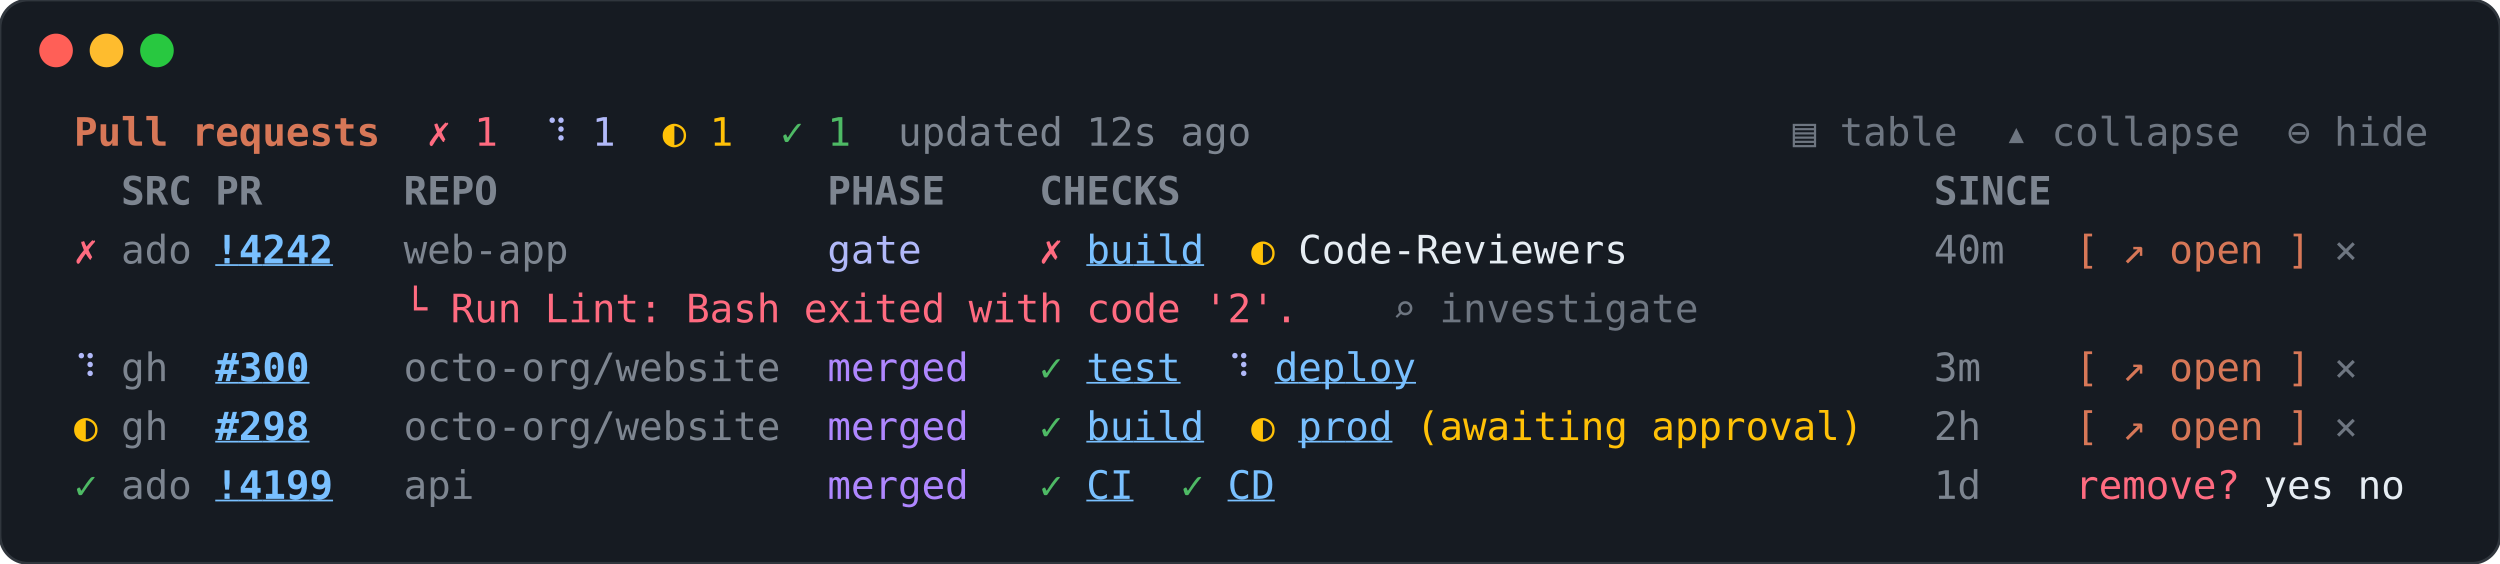
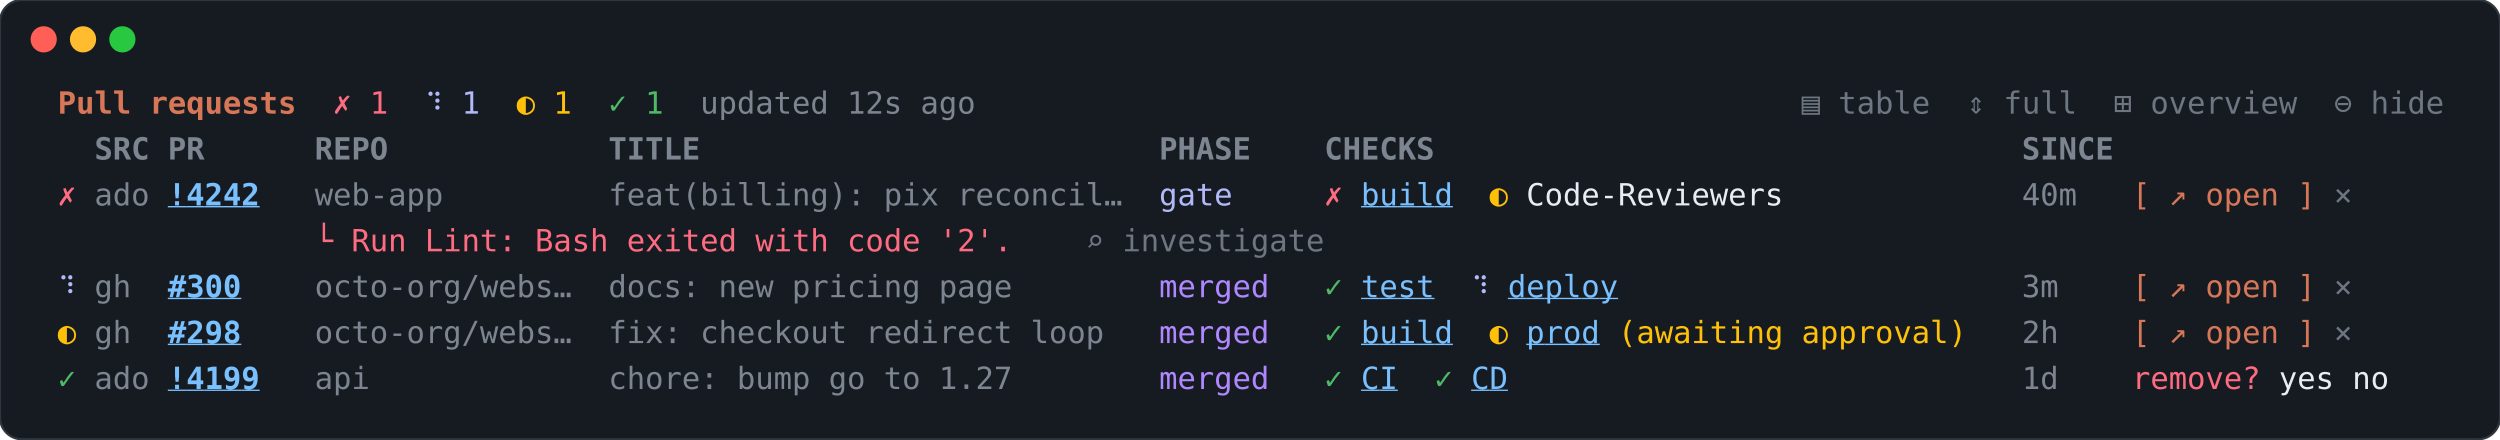
- <svg xmlns="http://www.w3.org/2000/svg" width="892" height="201" viewBox="0 0 892 201" role="img" aria-label="pr-watch band in the Claude Code terminal">
-   <rect width="892" height="201" rx="10" fill="#161b22" stroke="#30363d" />
+ <svg xmlns="http://www.w3.org/2000/svg" width="1144" height="201" viewBox="0 0 1144 201" role="img" aria-label="pr-watch band in the Claude Code terminal">
+   <rect width="1144" height="201" rx="10" fill="#161b22" stroke="#30363d" />
  <circle cx="20" cy="18" r="6" fill="#ff5f57" />
  <circle cx="38" cy="18" r="6" fill="#febc2e" />
  <circle cx="56" cy="18" r="6" fill="#28c840" />
  <g font-family="ui-monospace, SFMono-Regular, Menlo, Consolas, monospace" font-size="14">
    <text x="26.4" y="52" fill="#d77757" font-weight="700">P</text>
    <text x="34.8" y="52" fill="#d77757" font-weight="700">u</text>
    <text x="43.2" y="52" fill="#d77757" font-weight="700">l</text>
    <text x="51.6" y="52" fill="#d77757" font-weight="700">l</text>
    <text x="68.4" y="52" fill="#d77757" font-weight="700">r</text>
    <text x="76.8" y="52" fill="#d77757" font-weight="700">e</text>
    <text x="85.2" y="52" fill="#d77757" font-weight="700">q</text>
    <text x="93.6" y="52" fill="#d77757" font-weight="700">u</text>
    <text x="102.0" y="52" fill="#d77757" font-weight="700">e</text>
    <text x="110.4" y="52" fill="#d77757" font-weight="700">s</text>
    <text x="118.8" y="52" fill="#d77757" font-weight="700">t</text>
    <text x="127.2" y="52" fill="#d77757" font-weight="700">s</text>
    <text x="152.4" y="52" fill="#ff6b80">✗</text>
    <text x="169.2" y="52" fill="#ff6b80">1</text>
    <text x="194.4" y="52" fill="#b1b9f9">⠹</text>
    <text x="211.2" y="52" fill="#b1b9f9">1</text>
    <text x="236.4" y="52" fill="#ffc107">◐</text>
    <text x="253.2" y="52" fill="#ffc107">1</text>
    <text x="278.4" y="52" fill="#4eba65">✓</text>
    <text x="295.2" y="52" fill="#4eba65">1</text>
    <text x="320.4" y="52" fill="#7d8590">u</text>
    <text x="328.8" y="52" fill="#7d8590">p</text>
    <text x="337.2" y="52" fill="#7d8590">d</text>
    <text x="345.6" y="52" fill="#7d8590">a</text>
    <text x="354.0" y="52" fill="#7d8590">t</text>
    <text x="362.4" y="52" fill="#7d8590">e</text>
    <text x="370.8" y="52" fill="#7d8590">d</text>
    <text x="387.6" y="52" fill="#7d8590">1</text>
    <text x="396.0" y="52" fill="#7d8590">2</text>
    <text x="404.4" y="52" fill="#7d8590">s</text>
    <text x="421.2" y="52" fill="#7d8590">a</text>
    <text x="429.6" y="52" fill="#7d8590">g</text>
    <text x="438.0" y="52" fill="#7d8590">o</text>
-     <text x="639.6" y="52" fill="#6e7681">▤</text>
-     <text x="656.4" y="52" fill="#6e7681">t</text>
-     <text x="664.8" y="52" fill="#6e7681">a</text>
-     <text x="673.2" y="52" fill="#6e7681">b</text>
-     <text x="681.6" y="52" fill="#6e7681">l</text>
-     <text x="690.0" y="52" fill="#6e7681">e</text>
-     <text x="715.2" y="52" fill="#6e7681">▴</text>
-     <text x="732.0" y="52" fill="#6e7681">c</text>
-     <text x="740.4" y="52" fill="#6e7681">o</text>
-     <text x="748.8" y="52" fill="#6e7681">l</text>
-     <text x="757.2" y="52" fill="#6e7681">l</text>
-     <text x="765.6" y="52" fill="#6e7681">a</text>
-     <text x="774.0" y="52" fill="#6e7681">p</text>
-     <text x="782.4" y="52" fill="#6e7681">s</text>
-     <text x="790.8" y="52" fill="#6e7681">e</text>
-     <text x="816.0" y="52" fill="#6e7681">⊖</text>
-     <text x="832.8" y="52" fill="#6e7681">h</text>
-     <text x="841.2" y="52" fill="#6e7681">i</text>
-     <text x="849.6" y="52" fill="#6e7681">d</text>
-     <text x="858.0" y="52" fill="#6e7681">e</text>
+     <text x="824.4" y="52" fill="#6e7681">▤</text>
+     <text x="841.2" y="52" fill="#6e7681">t</text>
+     <text x="849.6" y="52" fill="#6e7681">a</text>
+     <text x="858.0" y="52" fill="#6e7681">b</text>
+     <text x="866.4" y="52" fill="#6e7681">l</text>
+     <text x="874.8" y="52" fill="#6e7681">e</text>
+     <text x="900.0" y="52" fill="#6e7681">⇕</text>
+     <text x="916.8" y="52" fill="#6e7681">f</text>
+     <text x="925.2" y="52" fill="#6e7681">u</text>
+     <text x="933.6" y="52" fill="#6e7681">l</text>
+     <text x="942.0" y="52" fill="#6e7681">l</text>
+     <text x="967.2" y="52" fill="#6e7681">⊞</text>
+     <text x="984.0" y="52" fill="#6e7681">o</text>
+     <text x="992.4" y="52" fill="#6e7681">v</text>
+     <text x="1000.8" y="52" fill="#6e7681">e</text>
+     <text x="1009.2" y="52" fill="#6e7681">r</text>
+     <text x="1017.6" y="52" fill="#6e7681">v</text>
+     <text x="1026.0" y="52" fill="#6e7681">i</text>
+     <text x="1034.4" y="52" fill="#6e7681">e</text>
+     <text x="1042.8" y="52" fill="#6e7681">w</text>
+     <text x="1068.0" y="52" fill="#6e7681">⊖</text>
+     <text x="1084.8" y="52" fill="#6e7681">h</text>
+     <text x="1093.2" y="52" fill="#6e7681">i</text>
+     <text x="1101.6" y="52" fill="#6e7681">d</text>
+     <text x="1110.0" y="52" fill="#6e7681">e</text>
    <text x="43.2" y="73" fill="#7d8590" font-weight="700">S</text>
    <text x="51.6" y="73" fill="#7d8590" font-weight="700">R</text>
    <text x="60.0" y="73" fill="#7d8590" font-weight="700">C</text>
    <text x="76.8" y="73" fill="#7d8590" font-weight="700">P</text>
    <text x="85.2" y="73" fill="#7d8590" font-weight="700">R</text>
    <text x="144.0" y="73" fill="#7d8590" font-weight="700">R</text>
    <text x="152.4" y="73" fill="#7d8590" font-weight="700">E</text>
    <text x="160.8" y="73" fill="#7d8590" font-weight="700">P</text>
    <text x="169.2" y="73" fill="#7d8590" font-weight="700">O</text>
-     <text x="295.2" y="73" fill="#7d8590" font-weight="700">P</text>
-     <text x="303.6" y="73" fill="#7d8590" font-weight="700">H</text>
-     <text x="312.0" y="73" fill="#7d8590" font-weight="700">A</text>
-     <text x="320.4" y="73" fill="#7d8590" font-weight="700">S</text>
-     <text x="328.8" y="73" fill="#7d8590" font-weight="700">E</text>
-     <text x="370.8" y="73" fill="#7d8590" font-weight="700">C</text>
-     <text x="379.2" y="73" fill="#7d8590" font-weight="700">H</text>
-     <text x="387.6" y="73" fill="#7d8590" font-weight="700">E</text>
-     <text x="396.0" y="73" fill="#7d8590" font-weight="700">C</text>
-     <text x="404.4" y="73" fill="#7d8590" font-weight="700">K</text>
-     <text x="412.8" y="73" fill="#7d8590" font-weight="700">S</text>
-     <text x="690.0" y="73" fill="#7d8590" font-weight="700">S</text>
-     <text x="698.4" y="73" fill="#7d8590" font-weight="700">I</text>
-     <text x="706.8" y="73" fill="#7d8590" font-weight="700">N</text>
-     <text x="715.2" y="73" fill="#7d8590" font-weight="700">C</text>
-     <text x="723.6" y="73" fill="#7d8590" font-weight="700">E</text>
+     <text x="278.4" y="73" fill="#7d8590" font-weight="700">T</text>
+     <text x="286.8" y="73" fill="#7d8590" font-weight="700">I</text>
+     <text x="295.2" y="73" fill="#7d8590" font-weight="700">T</text>
+     <text x="303.6" y="73" fill="#7d8590" font-weight="700">L</text>
+     <text x="312.0" y="73" fill="#7d8590" font-weight="700">E</text>
+     <text x="530.4" y="73" fill="#7d8590" font-weight="700">P</text>
+     <text x="538.8" y="73" fill="#7d8590" font-weight="700">H</text>
+     <text x="547.2" y="73" fill="#7d8590" font-weight="700">A</text>
+     <text x="555.6" y="73" fill="#7d8590" font-weight="700">S</text>
+     <text x="564.0" y="73" fill="#7d8590" font-weight="700">E</text>
+     <text x="606.0" y="73" fill="#7d8590" font-weight="700">C</text>
+     <text x="614.4" y="73" fill="#7d8590" font-weight="700">H</text>
+     <text x="622.8" y="73" fill="#7d8590" font-weight="700">E</text>
+     <text x="631.2" y="73" fill="#7d8590" font-weight="700">C</text>
+     <text x="639.6" y="73" fill="#7d8590" font-weight="700">K</text>
+     <text x="648.0" y="73" fill="#7d8590" font-weight="700">S</text>
+     <text x="925.2" y="73" fill="#7d8590" font-weight="700">S</text>
+     <text x="933.6" y="73" fill="#7d8590" font-weight="700">I</text>
+     <text x="942.0" y="73" fill="#7d8590" font-weight="700">N</text>
+     <text x="950.4" y="73" fill="#7d8590" font-weight="700">C</text>
+     <text x="958.8" y="73" fill="#7d8590" font-weight="700">E</text>
    <text x="26.4" y="94" fill="#ff6b80">✗</text>
    <text x="43.2" y="94" fill="#7d8590">a</text>
    <text x="51.6" y="94" fill="#7d8590">d</text>
    <text x="60.0" y="94" fill="#7d8590">o</text>
    <text x="76.8" y="94" fill="#79c0ff" font-weight="700" text-decoration="underline">!</text>
    <text x="85.2" y="94" fill="#79c0ff" font-weight="700" text-decoration="underline">4</text>
    <text x="93.6" y="94" fill="#79c0ff" font-weight="700" text-decoration="underline">2</text>
    <text x="102.0" y="94" fill="#79c0ff" font-weight="700" text-decoration="underline">4</text>
    <text x="110.4" y="94" fill="#79c0ff" font-weight="700" text-decoration="underline">2</text>
    <text x="144.0" y="94" fill="#7d8590">w</text>
    <text x="152.4" y="94" fill="#7d8590">e</text>
    <text x="160.8" y="94" fill="#7d8590">b</text>
    <text x="169.2" y="94" fill="#7d8590">-</text>
    <text x="177.6" y="94" fill="#7d8590">a</text>
    <text x="186.0" y="94" fill="#7d8590">p</text>
    <text x="194.4" y="94" fill="#7d8590">p</text>
-     <text x="295.2" y="94" fill="#b1b9f9">g</text>
-     <text x="303.6" y="94" fill="#b1b9f9">a</text>
-     <text x="312.0" y="94" fill="#b1b9f9">t</text>
-     <text x="320.4" y="94" fill="#b1b9f9">e</text>
-     <text x="370.8" y="94" fill="#ff6b80">✗</text>
-     <text x="387.6" y="94" fill="#79c0ff" text-decoration="underline">b</text>
-     <text x="396.0" y="94" fill="#79c0ff" text-decoration="underline">u</text>
-     <text x="404.4" y="94" fill="#79c0ff" text-decoration="underline">i</text>
-     <text x="412.8" y="94" fill="#79c0ff" text-decoration="underline">l</text>
-     <text x="421.2" y="94" fill="#79c0ff" text-decoration="underline">d</text>
-     <text x="446.4" y="94" fill="#ffc107">◐</text>
-     <text x="463.2" y="94" fill="#e6edf3">C</text>
-     <text x="471.6" y="94" fill="#e6edf3">o</text>
-     <text x="480.0" y="94" fill="#e6edf3">d</text>
-     <text x="488.4" y="94" fill="#e6edf3">e</text>
-     <text x="496.8" y="94" fill="#e6edf3">-</text>
-     <text x="505.2" y="94" fill="#e6edf3">R</text>
-     <text x="513.6" y="94" fill="#e6edf3">e</text>
-     <text x="522.0" y="94" fill="#e6edf3">v</text>
-     <text x="530.4" y="94" fill="#e6edf3">i</text>
-     <text x="538.8" y="94" fill="#e6edf3">e</text>
-     <text x="547.2" y="94" fill="#e6edf3">w</text>
-     <text x="555.6" y="94" fill="#e6edf3">e</text>
-     <text x="564.0" y="94" fill="#e6edf3">r</text>
-     <text x="572.4" y="94" fill="#e6edf3">s</text>
-     <text x="690.0" y="94" fill="#7d8590">4</text>
-     <text x="698.4" y="94" fill="#7d8590">0</text>
-     <text x="706.8" y="94" fill="#7d8590">m</text>
-     <text x="740.4" y="94" fill="#d77757">[</text>
-     <text x="757.2" y="94" fill="#d77757">↗</text>
-     <text x="774.0" y="94" fill="#d77757">o</text>
-     <text x="782.4" y="94" fill="#d77757">p</text>
-     <text x="790.8" y="94" fill="#d77757">e</text>
-     <text x="799.2" y="94" fill="#d77757">n</text>
-     <text x="816.0" y="94" fill="#d77757">]</text>
-     <text x="832.8" y="94" fill="#6e7681">×</text>
+     <text x="278.4" y="94" fill="#7d8590">f</text>
+     <text x="286.8" y="94" fill="#7d8590">e</text>
+     <text x="295.2" y="94" fill="#7d8590">a</text>
+     <text x="303.6" y="94" fill="#7d8590">t</text>
+     <text x="312.0" y="94" fill="#7d8590">(</text>
+     <text x="320.4" y="94" fill="#7d8590">b</text>
+     <text x="328.8" y="94" fill="#7d8590">i</text>
+     <text x="337.2" y="94" fill="#7d8590">l</text>
+     <text x="345.6" y="94" fill="#7d8590">l</text>
+     <text x="354.0" y="94" fill="#7d8590">i</text>
+     <text x="362.4" y="94" fill="#7d8590">n</text>
+     <text x="370.8" y="94" fill="#7d8590">g</text>
+     <text x="379.2" y="94" fill="#7d8590">)</text>
+     <text x="387.6" y="94" fill="#7d8590">:</text>
+     <text x="404.4" y="94" fill="#7d8590">p</text>
+     <text x="412.8" y="94" fill="#7d8590">i</text>
+     <text x="421.2" y="94" fill="#7d8590">x</text>
+     <text x="438.0" y="94" fill="#7d8590">r</text>
+     <text x="446.4" y="94" fill="#7d8590">e</text>
+     <text x="454.8" y="94" fill="#7d8590">c</text>
+     <text x="463.2" y="94" fill="#7d8590">o</text>
+     <text x="471.6" y="94" fill="#7d8590">n</text>
+     <text x="480.0" y="94" fill="#7d8590">c</text>
+     <text x="488.4" y="94" fill="#7d8590">i</text>
+     <text x="496.8" y="94" fill="#7d8590">l</text>
+     <text x="505.2" y="94" fill="#7d8590">…</text>
+     <text x="530.4" y="94" fill="#b1b9f9">g</text>
+     <text x="538.8" y="94" fill="#b1b9f9">a</text>
+     <text x="547.2" y="94" fill="#b1b9f9">t</text>
+     <text x="555.6" y="94" fill="#b1b9f9">e</text>
+     <text x="606.0" y="94" fill="#ff6b80">✗</text>
+     <text x="622.8" y="94" fill="#79c0ff" text-decoration="underline">b</text>
+     <text x="631.2" y="94" fill="#79c0ff" text-decoration="underline">u</text>
+     <text x="639.6" y="94" fill="#79c0ff" text-decoration="underline">i</text>
+     <text x="648.0" y="94" fill="#79c0ff" text-decoration="underline">l</text>
+     <text x="656.4" y="94" fill="#79c0ff" text-decoration="underline">d</text>
+     <text x="681.6" y="94" fill="#ffc107">◐</text>
+     <text x="698.4" y="94" fill="#e6edf3">C</text>
+     <text x="706.8" y="94" fill="#e6edf3">o</text>
+     <text x="715.2" y="94" fill="#e6edf3">d</text>
+     <text x="723.6" y="94" fill="#e6edf3">e</text>
+     <text x="732.0" y="94" fill="#e6edf3">-</text>
+     <text x="740.4" y="94" fill="#e6edf3">R</text>
+     <text x="748.8" y="94" fill="#e6edf3">e</text>
+     <text x="757.2" y="94" fill="#e6edf3">v</text>
+     <text x="765.6" y="94" fill="#e6edf3">i</text>
+     <text x="774.0" y="94" fill="#e6edf3">e</text>
+     <text x="782.4" y="94" fill="#e6edf3">w</text>
+     <text x="790.8" y="94" fill="#e6edf3">e</text>
+     <text x="799.2" y="94" fill="#e6edf3">r</text>
+     <text x="807.6" y="94" fill="#e6edf3">s</text>
+     <text x="925.2" y="94" fill="#7d8590">4</text>
+     <text x="933.6" y="94" fill="#7d8590">0</text>
+     <text x="942.0" y="94" fill="#7d8590">m</text>
+     <text x="975.6" y="94" fill="#d77757">[</text>
+     <text x="992.4" y="94" fill="#d77757">↗</text>
+     <text x="1009.2" y="94" fill="#d77757">o</text>
+     <text x="1017.6" y="94" fill="#d77757">p</text>
+     <text x="1026.0" y="94" fill="#d77757">e</text>
+     <text x="1034.4" y="94" fill="#d77757">n</text>
+     <text x="1051.2" y="94" fill="#d77757">]</text>
+     <text x="1068.0" y="94" fill="#6e7681">×</text>
    <text x="144.0" y="115" fill="#ff6b80">└</text>
    <text x="160.8" y="115" fill="#ff6b80">R</text>
    <text x="169.2" y="115" fill="#ff6b80">u</text>
    <text x="177.6" y="115" fill="#ff6b80">n</text>
    <text x="194.4" y="115" fill="#ff6b80">L</text>
    <text x="202.8" y="115" fill="#ff6b80">i</text>
    <text x="211.2" y="115" fill="#ff6b80">n</text>
    <text x="219.6" y="115" fill="#ff6b80">t</text>
    <text x="228.0" y="115" fill="#ff6b80">:</text>
    <text x="244.8" y="115" fill="#ff6b80">B</text>
    <text x="253.2" y="115" fill="#ff6b80">a</text>
    <text x="261.6" y="115" fill="#ff6b80">s</text>
    <text x="270.0" y="115" fill="#ff6b80">h</text>
    <text x="286.8" y="115" fill="#ff6b80">e</text>
    <text x="295.2" y="115" fill="#ff6b80">x</text>
    <text x="303.6" y="115" fill="#ff6b80">i</text>
    <text x="312.0" y="115" fill="#ff6b80">t</text>
    <text x="320.4" y="115" fill="#ff6b80">e</text>
    <text x="328.8" y="115" fill="#ff6b80">d</text>
    <text x="345.6" y="115" fill="#ff6b80">w</text>
    <text x="354.0" y="115" fill="#ff6b80">i</text>
    <text x="362.4" y="115" fill="#ff6b80">t</text>
    <text x="370.8" y="115" fill="#ff6b80">h</text>
    <text x="387.6" y="115" fill="#ff6b80">c</text>
    <text x="396.0" y="115" fill="#ff6b80">o</text>
    <text x="404.4" y="115" fill="#ff6b80">d</text>
    <text x="412.8" y="115" fill="#ff6b80">e</text>
    <text x="429.6" y="115" fill="#ff6b80">'</text>
    <text x="438.0" y="115" fill="#ff6b80">2</text>
    <text x="446.4" y="115" fill="#ff6b80">'</text>
    <text x="454.8" y="115" fill="#ff6b80">.</text>
    <text x="496.8" y="115" fill="#6e7681">⌕</text>
    <text x="513.6" y="115" fill="#6e7681">i</text>
    <text x="522.0" y="115" fill="#6e7681">n</text>
    <text x="530.4" y="115" fill="#6e7681">v</text>
    <text x="538.8" y="115" fill="#6e7681">e</text>
    <text x="547.2" y="115" fill="#6e7681">s</text>
    <text x="555.6" y="115" fill="#6e7681">t</text>
    <text x="564.0" y="115" fill="#6e7681">i</text>
    <text x="572.4" y="115" fill="#6e7681">g</text>
    <text x="580.8" y="115" fill="#6e7681">a</text>
    <text x="589.2" y="115" fill="#6e7681">t</text>
    <text x="597.6" y="115" fill="#6e7681">e</text>
    <text x="26.4" y="136" fill="#b1b9f9">⠹</text>
    <text x="43.2" y="136" fill="#7d8590">g</text>
    <text x="51.6" y="136" fill="#7d8590">h</text>
    <text x="76.8" y="136" fill="#79c0ff" font-weight="700" text-decoration="underline">#</text>
    <text x="85.2" y="136" fill="#79c0ff" font-weight="700" text-decoration="underline">3</text>
    <text x="93.6" y="136" fill="#79c0ff" font-weight="700" text-decoration="underline">0</text>
    <text x="102.0" y="136" fill="#79c0ff" font-weight="700" text-decoration="underline">0</text>
    <text x="144.0" y="136" fill="#7d8590">o</text>
    <text x="152.4" y="136" fill="#7d8590">c</text>
    <text x="160.8" y="136" fill="#7d8590">t</text>
    <text x="169.2" y="136" fill="#7d8590">o</text>
    <text x="177.6" y="136" fill="#7d8590">-</text>
    <text x="186.0" y="136" fill="#7d8590">o</text>
    <text x="194.4" y="136" fill="#7d8590">r</text>
    <text x="202.8" y="136" fill="#7d8590">g</text>
    <text x="211.2" y="136" fill="#7d8590">/</text>
    <text x="219.6" y="136" fill="#7d8590">w</text>
    <text x="228.0" y="136" fill="#7d8590">e</text>
    <text x="236.4" y="136" fill="#7d8590">b</text>
    <text x="244.8" y="136" fill="#7d8590">s</text>
-     <text x="253.2" y="136" fill="#7d8590">i</text>
-     <text x="261.6" y="136" fill="#7d8590">t</text>
-     <text x="270.0" y="136" fill="#7d8590">e</text>
-     <text x="295.2" y="136" fill="#af87ff">m</text>
-     <text x="303.6" y="136" fill="#af87ff">e</text>
-     <text x="312.0" y="136" fill="#af87ff">r</text>
-     <text x="320.4" y="136" fill="#af87ff">g</text>
-     <text x="328.8" y="136" fill="#af87ff">e</text>
-     <text x="337.2" y="136" fill="#af87ff">d</text>
-     <text x="370.8" y="136" fill="#4eba65">✓</text>
-     <text x="387.6" y="136" fill="#79c0ff" text-decoration="underline">t</text>
-     <text x="396.0" y="136" fill="#79c0ff" text-decoration="underline">e</text>
-     <text x="404.4" y="136" fill="#79c0ff" text-decoration="underline">s</text>
-     <text x="412.8" y="136" fill="#79c0ff" text-decoration="underline">t</text>
-     <text x="438.0" y="136" fill="#b1b9f9">⠹</text>
-     <text x="454.8" y="136" fill="#79c0ff" text-decoration="underline">d</text>
-     <text x="463.2" y="136" fill="#79c0ff" text-decoration="underline">e</text>
-     <text x="471.6" y="136" fill="#79c0ff" text-decoration="underline">p</text>
-     <text x="480.0" y="136" fill="#79c0ff" text-decoration="underline">l</text>
-     <text x="488.4" y="136" fill="#79c0ff" text-decoration="underline">o</text>
-     <text x="496.8" y="136" fill="#79c0ff" text-decoration="underline">y</text>
-     <text x="690.0" y="136" fill="#7d8590">3</text>
-     <text x="698.4" y="136" fill="#7d8590">m</text>
-     <text x="740.4" y="136" fill="#d77757">[</text>
-     <text x="757.2" y="136" fill="#d77757">↗</text>
-     <text x="774.0" y="136" fill="#d77757">o</text>
-     <text x="782.4" y="136" fill="#d77757">p</text>
-     <text x="790.8" y="136" fill="#d77757">e</text>
-     <text x="799.2" y="136" fill="#d77757">n</text>
-     <text x="816.0" y="136" fill="#d77757">]</text>
-     <text x="832.8" y="136" fill="#6e7681">×</text>
+     <text x="253.2" y="136" fill="#7d8590">…</text>
+     <text x="278.4" y="136" fill="#7d8590">d</text>
+     <text x="286.8" y="136" fill="#7d8590">o</text>
+     <text x="295.2" y="136" fill="#7d8590">c</text>
+     <text x="303.6" y="136" fill="#7d8590">s</text>
+     <text x="312.0" y="136" fill="#7d8590">:</text>
+     <text x="328.8" y="136" fill="#7d8590">n</text>
+     <text x="337.2" y="136" fill="#7d8590">e</text>
+     <text x="345.6" y="136" fill="#7d8590">w</text>
+     <text x="362.4" y="136" fill="#7d8590">p</text>
+     <text x="370.8" y="136" fill="#7d8590">r</text>
+     <text x="379.2" y="136" fill="#7d8590">i</text>
+     <text x="387.6" y="136" fill="#7d8590">c</text>
+     <text x="396.0" y="136" fill="#7d8590">i</text>
+     <text x="404.4" y="136" fill="#7d8590">n</text>
+     <text x="412.8" y="136" fill="#7d8590">g</text>
+     <text x="429.6" y="136" fill="#7d8590">p</text>
+     <text x="438.0" y="136" fill="#7d8590">a</text>
+     <text x="446.4" y="136" fill="#7d8590">g</text>
+     <text x="454.8" y="136" fill="#7d8590">e</text>
+     <text x="530.4" y="136" fill="#af87ff">m</text>
+     <text x="538.8" y="136" fill="#af87ff">e</text>
+     <text x="547.2" y="136" fill="#af87ff">r</text>
+     <text x="555.6" y="136" fill="#af87ff">g</text>
+     <text x="564.0" y="136" fill="#af87ff">e</text>
+     <text x="572.4" y="136" fill="#af87ff">d</text>
+     <text x="606.0" y="136" fill="#4eba65">✓</text>
+     <text x="622.8" y="136" fill="#79c0ff" text-decoration="underline">t</text>
+     <text x="631.2" y="136" fill="#79c0ff" text-decoration="underline">e</text>
+     <text x="639.6" y="136" fill="#79c0ff" text-decoration="underline">s</text>
+     <text x="648.0" y="136" fill="#79c0ff" text-decoration="underline">t</text>
+     <text x="673.2" y="136" fill="#b1b9f9">⠹</text>
+     <text x="690.0" y="136" fill="#79c0ff" text-decoration="underline">d</text>
+     <text x="698.4" y="136" fill="#79c0ff" text-decoration="underline">e</text>
+     <text x="706.8" y="136" fill="#79c0ff" text-decoration="underline">p</text>
+     <text x="715.2" y="136" fill="#79c0ff" text-decoration="underline">l</text>
+     <text x="723.6" y="136" fill="#79c0ff" text-decoration="underline">o</text>
+     <text x="732.0" y="136" fill="#79c0ff" text-decoration="underline">y</text>
+     <text x="925.2" y="136" fill="#7d8590">3</text>
+     <text x="933.6" y="136" fill="#7d8590">m</text>
+     <text x="975.6" y="136" fill="#d77757">[</text>
+     <text x="992.4" y="136" fill="#d77757">↗</text>
+     <text x="1009.2" y="136" fill="#d77757">o</text>
+     <text x="1017.6" y="136" fill="#d77757">p</text>
+     <text x="1026.0" y="136" fill="#d77757">e</text>
+     <text x="1034.4" y="136" fill="#d77757">n</text>
+     <text x="1051.2" y="136" fill="#d77757">]</text>
+     <text x="1068.0" y="136" fill="#6e7681">×</text>
    <text x="26.4" y="157" fill="#ffc107">◐</text>
    <text x="43.2" y="157" fill="#7d8590">g</text>
    <text x="51.6" y="157" fill="#7d8590">h</text>
    <text x="76.8" y="157" fill="#79c0ff" font-weight="700" text-decoration="underline">#</text>
    <text x="85.2" y="157" fill="#79c0ff" font-weight="700" text-decoration="underline">2</text>
    <text x="93.6" y="157" fill="#79c0ff" font-weight="700" text-decoration="underline">9</text>
    <text x="102.0" y="157" fill="#79c0ff" font-weight="700" text-decoration="underline">8</text>
    <text x="144.0" y="157" fill="#7d8590">o</text>
    <text x="152.4" y="157" fill="#7d8590">c</text>
    <text x="160.8" y="157" fill="#7d8590">t</text>
    <text x="169.2" y="157" fill="#7d8590">o</text>
    <text x="177.6" y="157" fill="#7d8590">-</text>
    <text x="186.0" y="157" fill="#7d8590">o</text>
    <text x="194.4" y="157" fill="#7d8590">r</text>
    <text x="202.8" y="157" fill="#7d8590">g</text>
    <text x="211.2" y="157" fill="#7d8590">/</text>
    <text x="219.6" y="157" fill="#7d8590">w</text>
    <text x="228.0" y="157" fill="#7d8590">e</text>
    <text x="236.4" y="157" fill="#7d8590">b</text>
    <text x="244.8" y="157" fill="#7d8590">s</text>
-     <text x="253.2" y="157" fill="#7d8590">i</text>
-     <text x="261.6" y="157" fill="#7d8590">t</text>
-     <text x="270.0" y="157" fill="#7d8590">e</text>
-     <text x="295.2" y="157" fill="#af87ff">m</text>
-     <text x="303.6" y="157" fill="#af87ff">e</text>
-     <text x="312.0" y="157" fill="#af87ff">r</text>
-     <text x="320.4" y="157" fill="#af87ff">g</text>
-     <text x="328.8" y="157" fill="#af87ff">e</text>
-     <text x="337.2" y="157" fill="#af87ff">d</text>
-     <text x="370.8" y="157" fill="#4eba65">✓</text>
-     <text x="387.6" y="157" fill="#79c0ff" text-decoration="underline">b</text>
-     <text x="396.0" y="157" fill="#79c0ff" text-decoration="underline">u</text>
-     <text x="404.4" y="157" fill="#79c0ff" text-decoration="underline">i</text>
-     <text x="412.8" y="157" fill="#79c0ff" text-decoration="underline">l</text>
-     <text x="421.2" y="157" fill="#79c0ff" text-decoration="underline">d</text>
-     <text x="446.4" y="157" fill="#ffc107">◐</text>
-     <text x="463.2" y="157" fill="#79c0ff" text-decoration="underline">p</text>
-     <text x="471.6" y="157" fill="#79c0ff" text-decoration="underline">r</text>
-     <text x="480.0" y="157" fill="#79c0ff" text-decoration="underline">o</text>
-     <text x="488.4" y="157" fill="#79c0ff" text-decoration="underline">d</text>
-     <text x="505.2" y="157" fill="#ffc107">(</text>
-     <text x="513.6" y="157" fill="#ffc107">a</text>
-     <text x="522.0" y="157" fill="#ffc107">w</text>
-     <text x="530.4" y="157" fill="#ffc107">a</text>
-     <text x="538.8" y="157" fill="#ffc107">i</text>
-     <text x="547.2" y="157" fill="#ffc107">t</text>
-     <text x="555.6" y="157" fill="#ffc107">i</text>
-     <text x="564.0" y="157" fill="#ffc107">n</text>
-     <text x="572.4" y="157" fill="#ffc107">g</text>
-     <text x="589.2" y="157" fill="#ffc107">a</text>
-     <text x="597.6" y="157" fill="#ffc107">p</text>
-     <text x="606.0" y="157" fill="#ffc107">p</text>
-     <text x="614.4" y="157" fill="#ffc107">r</text>
-     <text x="622.8" y="157" fill="#ffc107">o</text>
-     <text x="631.2" y="157" fill="#ffc107">v</text>
-     <text x="639.6" y="157" fill="#ffc107">a</text>
-     <text x="648.0" y="157" fill="#ffc107">l</text>
-     <text x="656.4" y="157" fill="#ffc107">)</text>
-     <text x="690.0" y="157" fill="#7d8590">2</text>
-     <text x="698.4" y="157" fill="#7d8590">h</text>
-     <text x="740.4" y="157" fill="#d77757">[</text>
-     <text x="757.2" y="157" fill="#d77757">↗</text>
-     <text x="774.0" y="157" fill="#d77757">o</text>
-     <text x="782.4" y="157" fill="#d77757">p</text>
-     <text x="790.8" y="157" fill="#d77757">e</text>
-     <text x="799.2" y="157" fill="#d77757">n</text>
-     <text x="816.0" y="157" fill="#d77757">]</text>
-     <text x="832.8" y="157" fill="#6e7681">×</text>
+     <text x="253.2" y="157" fill="#7d8590">…</text>
+     <text x="278.4" y="157" fill="#7d8590">f</text>
+     <text x="286.8" y="157" fill="#7d8590">i</text>
+     <text x="295.2" y="157" fill="#7d8590">x</text>
+     <text x="303.6" y="157" fill="#7d8590">:</text>
+     <text x="320.4" y="157" fill="#7d8590">c</text>
+     <text x="328.8" y="157" fill="#7d8590">h</text>
+     <text x="337.2" y="157" fill="#7d8590">e</text>
+     <text x="345.6" y="157" fill="#7d8590">c</text>
+     <text x="354.0" y="157" fill="#7d8590">k</text>
+     <text x="362.4" y="157" fill="#7d8590">o</text>
+     <text x="370.8" y="157" fill="#7d8590">u</text>
+     <text x="379.2" y="157" fill="#7d8590">t</text>
+     <text x="396.0" y="157" fill="#7d8590">r</text>
+     <text x="404.4" y="157" fill="#7d8590">e</text>
+     <text x="412.8" y="157" fill="#7d8590">d</text>
+     <text x="421.2" y="157" fill="#7d8590">i</text>
+     <text x="429.6" y="157" fill="#7d8590">r</text>
+     <text x="438.0" y="157" fill="#7d8590">e</text>
+     <text x="446.4" y="157" fill="#7d8590">c</text>
+     <text x="454.8" y="157" fill="#7d8590">t</text>
+     <text x="471.6" y="157" fill="#7d8590">l</text>
+     <text x="480.0" y="157" fill="#7d8590">o</text>
+     <text x="488.4" y="157" fill="#7d8590">o</text>
+     <text x="496.8" y="157" fill="#7d8590">p</text>
+     <text x="530.4" y="157" fill="#af87ff">m</text>
+     <text x="538.8" y="157" fill="#af87ff">e</text>
+     <text x="547.2" y="157" fill="#af87ff">r</text>
+     <text x="555.6" y="157" fill="#af87ff">g</text>
+     <text x="564.0" y="157" fill="#af87ff">e</text>
+     <text x="572.4" y="157" fill="#af87ff">d</text>
+     <text x="606.0" y="157" fill="#4eba65">✓</text>
+     <text x="622.8" y="157" fill="#79c0ff" text-decoration="underline">b</text>
+     <text x="631.2" y="157" fill="#79c0ff" text-decoration="underline">u</text>
+     <text x="639.6" y="157" fill="#79c0ff" text-decoration="underline">i</text>
+     <text x="648.0" y="157" fill="#79c0ff" text-decoration="underline">l</text>
+     <text x="656.4" y="157" fill="#79c0ff" text-decoration="underline">d</text>
+     <text x="681.6" y="157" fill="#ffc107">◐</text>
+     <text x="698.4" y="157" fill="#79c0ff" text-decoration="underline">p</text>
+     <text x="706.8" y="157" fill="#79c0ff" text-decoration="underline">r</text>
+     <text x="715.2" y="157" fill="#79c0ff" text-decoration="underline">o</text>
+     <text x="723.6" y="157" fill="#79c0ff" text-decoration="underline">d</text>
+     <text x="740.4" y="157" fill="#ffc107">(</text>
+     <text x="748.8" y="157" fill="#ffc107">a</text>
+     <text x="757.2" y="157" fill="#ffc107">w</text>
+     <text x="765.6" y="157" fill="#ffc107">a</text>
+     <text x="774.0" y="157" fill="#ffc107">i</text>
+     <text x="782.4" y="157" fill="#ffc107">t</text>
+     <text x="790.8" y="157" fill="#ffc107">i</text>
+     <text x="799.2" y="157" fill="#ffc107">n</text>
+     <text x="807.6" y="157" fill="#ffc107">g</text>
+     <text x="824.4" y="157" fill="#ffc107">a</text>
+     <text x="832.8" y="157" fill="#ffc107">p</text>
+     <text x="841.2" y="157" fill="#ffc107">p</text>
+     <text x="849.6" y="157" fill="#ffc107">r</text>
+     <text x="858.0" y="157" fill="#ffc107">o</text>
+     <text x="866.4" y="157" fill="#ffc107">v</text>
+     <text x="874.8" y="157" fill="#ffc107">a</text>
+     <text x="883.2" y="157" fill="#ffc107">l</text>
+     <text x="891.6" y="157" fill="#ffc107">)</text>
+     <text x="925.2" y="157" fill="#7d8590">2</text>
+     <text x="933.6" y="157" fill="#7d8590">h</text>
+     <text x="975.6" y="157" fill="#d77757">[</text>
+     <text x="992.4" y="157" fill="#d77757">↗</text>
+     <text x="1009.2" y="157" fill="#d77757">o</text>
+     <text x="1017.6" y="157" fill="#d77757">p</text>
+     <text x="1026.0" y="157" fill="#d77757">e</text>
+     <text x="1034.4" y="157" fill="#d77757">n</text>
+     <text x="1051.2" y="157" fill="#d77757">]</text>
+     <text x="1068.0" y="157" fill="#6e7681">×</text>
    <text x="26.4" y="178" fill="#4eba65">✓</text>
    <text x="43.2" y="178" fill="#7d8590">a</text>
    <text x="51.6" y="178" fill="#7d8590">d</text>
    <text x="60.0" y="178" fill="#7d8590">o</text>
    <text x="76.8" y="178" fill="#79c0ff" font-weight="700" text-decoration="underline">!</text>
    <text x="85.2" y="178" fill="#79c0ff" font-weight="700" text-decoration="underline">4</text>
    <text x="93.6" y="178" fill="#79c0ff" font-weight="700" text-decoration="underline">1</text>
    <text x="102.0" y="178" fill="#79c0ff" font-weight="700" text-decoration="underline">9</text>
    <text x="110.4" y="178" fill="#79c0ff" font-weight="700" text-decoration="underline">9</text>
    <text x="144.0" y="178" fill="#7d8590">a</text>
    <text x="152.4" y="178" fill="#7d8590">p</text>
    <text x="160.8" y="178" fill="#7d8590">i</text>
-     <text x="295.2" y="178" fill="#af87ff">m</text>
-     <text x="303.6" y="178" fill="#af87ff">e</text>
-     <text x="312.0" y="178" fill="#af87ff">r</text>
-     <text x="320.4" y="178" fill="#af87ff">g</text>
-     <text x="328.8" y="178" fill="#af87ff">e</text>
-     <text x="337.2" y="178" fill="#af87ff">d</text>
-     <text x="370.8" y="178" fill="#4eba65">✓</text>
-     <text x="387.6" y="178" fill="#79c0ff" text-decoration="underline">C</text>
-     <text x="396.0" y="178" fill="#79c0ff" text-decoration="underline">I</text>
-     <text x="421.2" y="178" fill="#4eba65">✓</text>
-     <text x="438.0" y="178" fill="#79c0ff" text-decoration="underline">C</text>
-     <text x="446.4" y="178" fill="#79c0ff" text-decoration="underline">D</text>
-     <text x="690.0" y="178" fill="#7d8590">1</text>
-     <text x="698.4" y="178" fill="#7d8590">d</text>
-     <text x="740.4" y="178" fill="#ff6b80">r</text>
-     <text x="748.8" y="178" fill="#ff6b80">e</text>
-     <text x="757.2" y="178" fill="#ff6b80">m</text>
-     <text x="765.6" y="178" fill="#ff6b80">o</text>
-     <text x="774.0" y="178" fill="#ff6b80">v</text>
-     <text x="782.4" y="178" fill="#ff6b80">e</text>
-     <text x="790.8" y="178" fill="#ff6b80">?</text>
-     <text x="807.6" y="178" fill="#e6edf3">y</text>
-     <text x="816.0" y="178" fill="#e6edf3">e</text>
-     <text x="824.4" y="178" fill="#e6edf3">s</text>
-     <text x="841.2" y="178" fill="#e6edf3">n</text>
-     <text x="849.6" y="178" fill="#e6edf3">o</text>
+     <text x="278.4" y="178" fill="#7d8590">c</text>
+     <text x="286.8" y="178" fill="#7d8590">h</text>
+     <text x="295.2" y="178" fill="#7d8590">o</text>
+     <text x="303.6" y="178" fill="#7d8590">r</text>
+     <text x="312.0" y="178" fill="#7d8590">e</text>
+     <text x="320.4" y="178" fill="#7d8590">:</text>
+     <text x="337.2" y="178" fill="#7d8590">b</text>
+     <text x="345.6" y="178" fill="#7d8590">u</text>
+     <text x="354.0" y="178" fill="#7d8590">m</text>
+     <text x="362.4" y="178" fill="#7d8590">p</text>
+     <text x="379.2" y="178" fill="#7d8590">g</text>
+     <text x="387.6" y="178" fill="#7d8590">o</text>
+     <text x="404.4" y="178" fill="#7d8590">t</text>
+     <text x="412.8" y="178" fill="#7d8590">o</text>
+     <text x="429.6" y="178" fill="#7d8590">1</text>
+     <text x="438.0" y="178" fill="#7d8590">.</text>
+     <text x="446.4" y="178" fill="#7d8590">2</text>
+     <text x="454.8" y="178" fill="#7d8590">7</text>
+     <text x="530.4" y="178" fill="#af87ff">m</text>
+     <text x="538.8" y="178" fill="#af87ff">e</text>
+     <text x="547.2" y="178" fill="#af87ff">r</text>
+     <text x="555.6" y="178" fill="#af87ff">g</text>
+     <text x="564.0" y="178" fill="#af87ff">e</text>
+     <text x="572.4" y="178" fill="#af87ff">d</text>
+     <text x="606.0" y="178" fill="#4eba65">✓</text>
+     <text x="622.8" y="178" fill="#79c0ff" text-decoration="underline">C</text>
+     <text x="631.2" y="178" fill="#79c0ff" text-decoration="underline">I</text>
+     <text x="656.4" y="178" fill="#4eba65">✓</text>
+     <text x="673.2" y="178" fill="#79c0ff" text-decoration="underline">C</text>
+     <text x="681.6" y="178" fill="#79c0ff" text-decoration="underline">D</text>
+     <text x="925.2" y="178" fill="#7d8590">1</text>
+     <text x="933.6" y="178" fill="#7d8590">d</text>
+     <text x="975.6" y="178" fill="#ff6b80">r</text>
+     <text x="984.0" y="178" fill="#ff6b80">e</text>
+     <text x="992.4" y="178" fill="#ff6b80">m</text>
+     <text x="1000.8" y="178" fill="#ff6b80">o</text>
+     <text x="1009.2" y="178" fill="#ff6b80">v</text>
+     <text x="1017.6" y="178" fill="#ff6b80">e</text>
+     <text x="1026.0" y="178" fill="#ff6b80">?</text>
+     <text x="1042.8" y="178" fill="#e6edf3">y</text>
+     <text x="1051.2" y="178" fill="#e6edf3">e</text>
+     <text x="1059.6" y="178" fill="#e6edf3">s</text>
+     <text x="1076.4" y="178" fill="#e6edf3">n</text>
+     <text x="1084.8" y="178" fill="#e6edf3">o</text>
  </g>
</svg>
